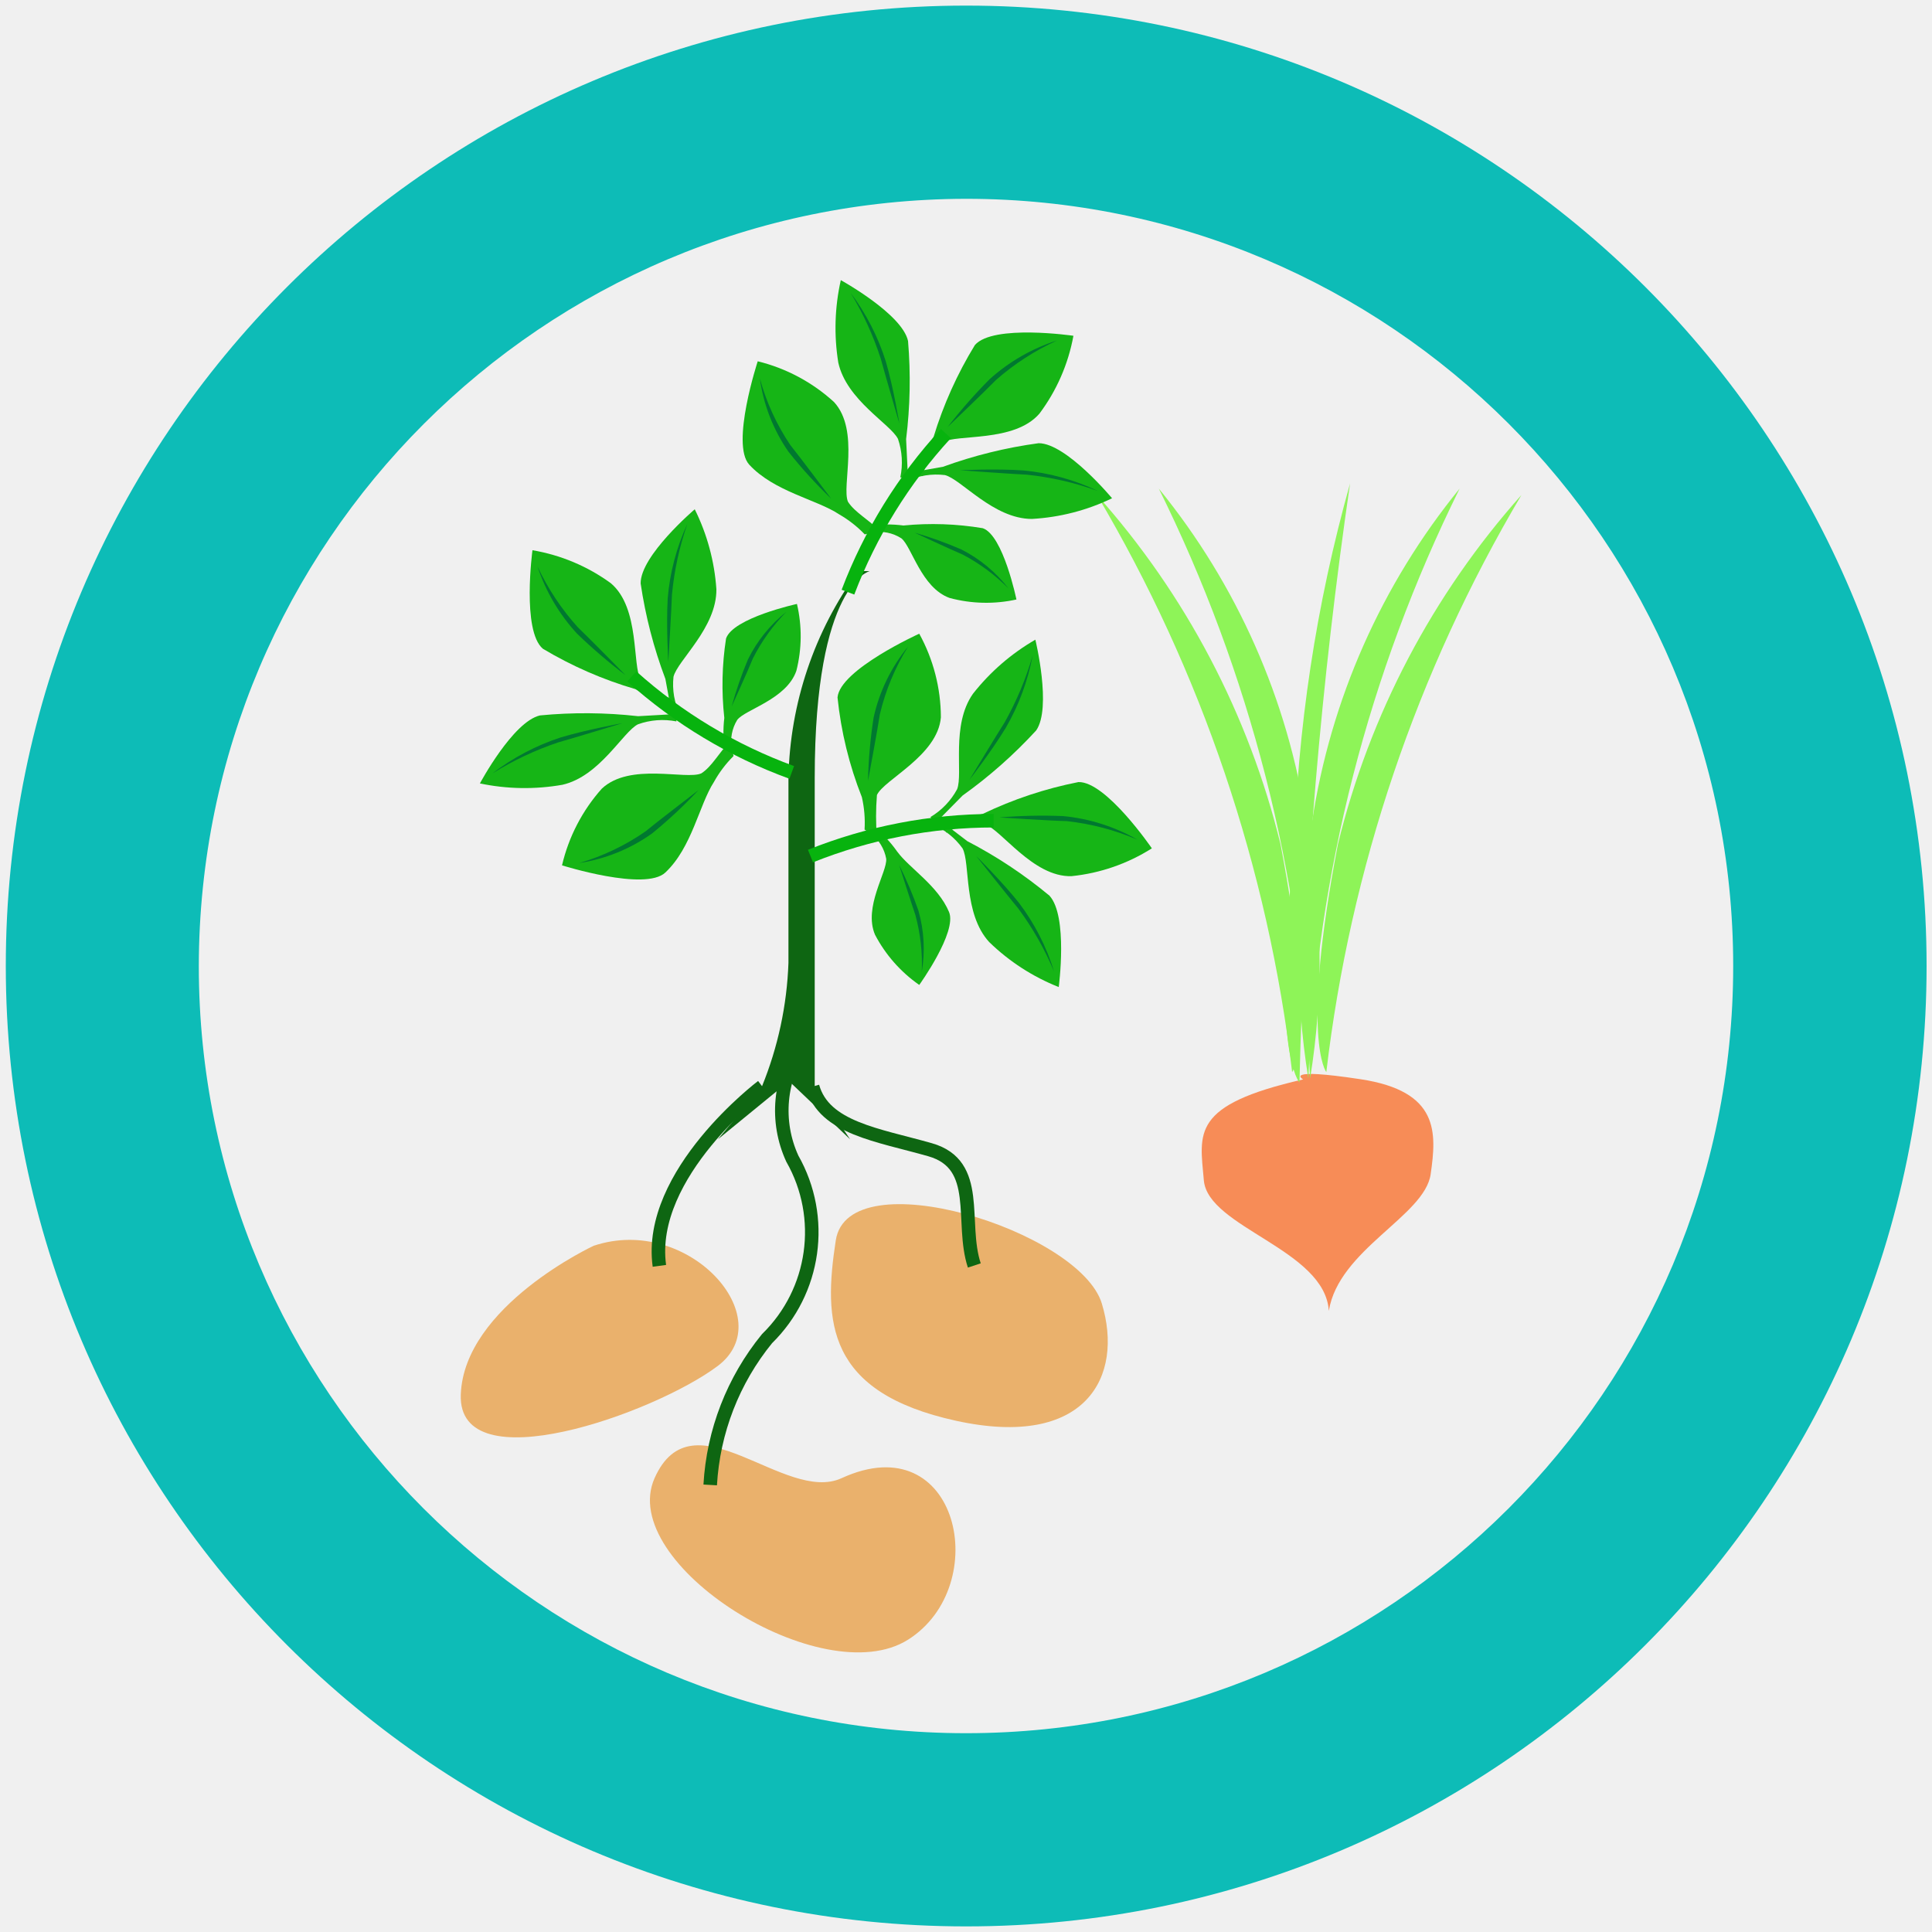
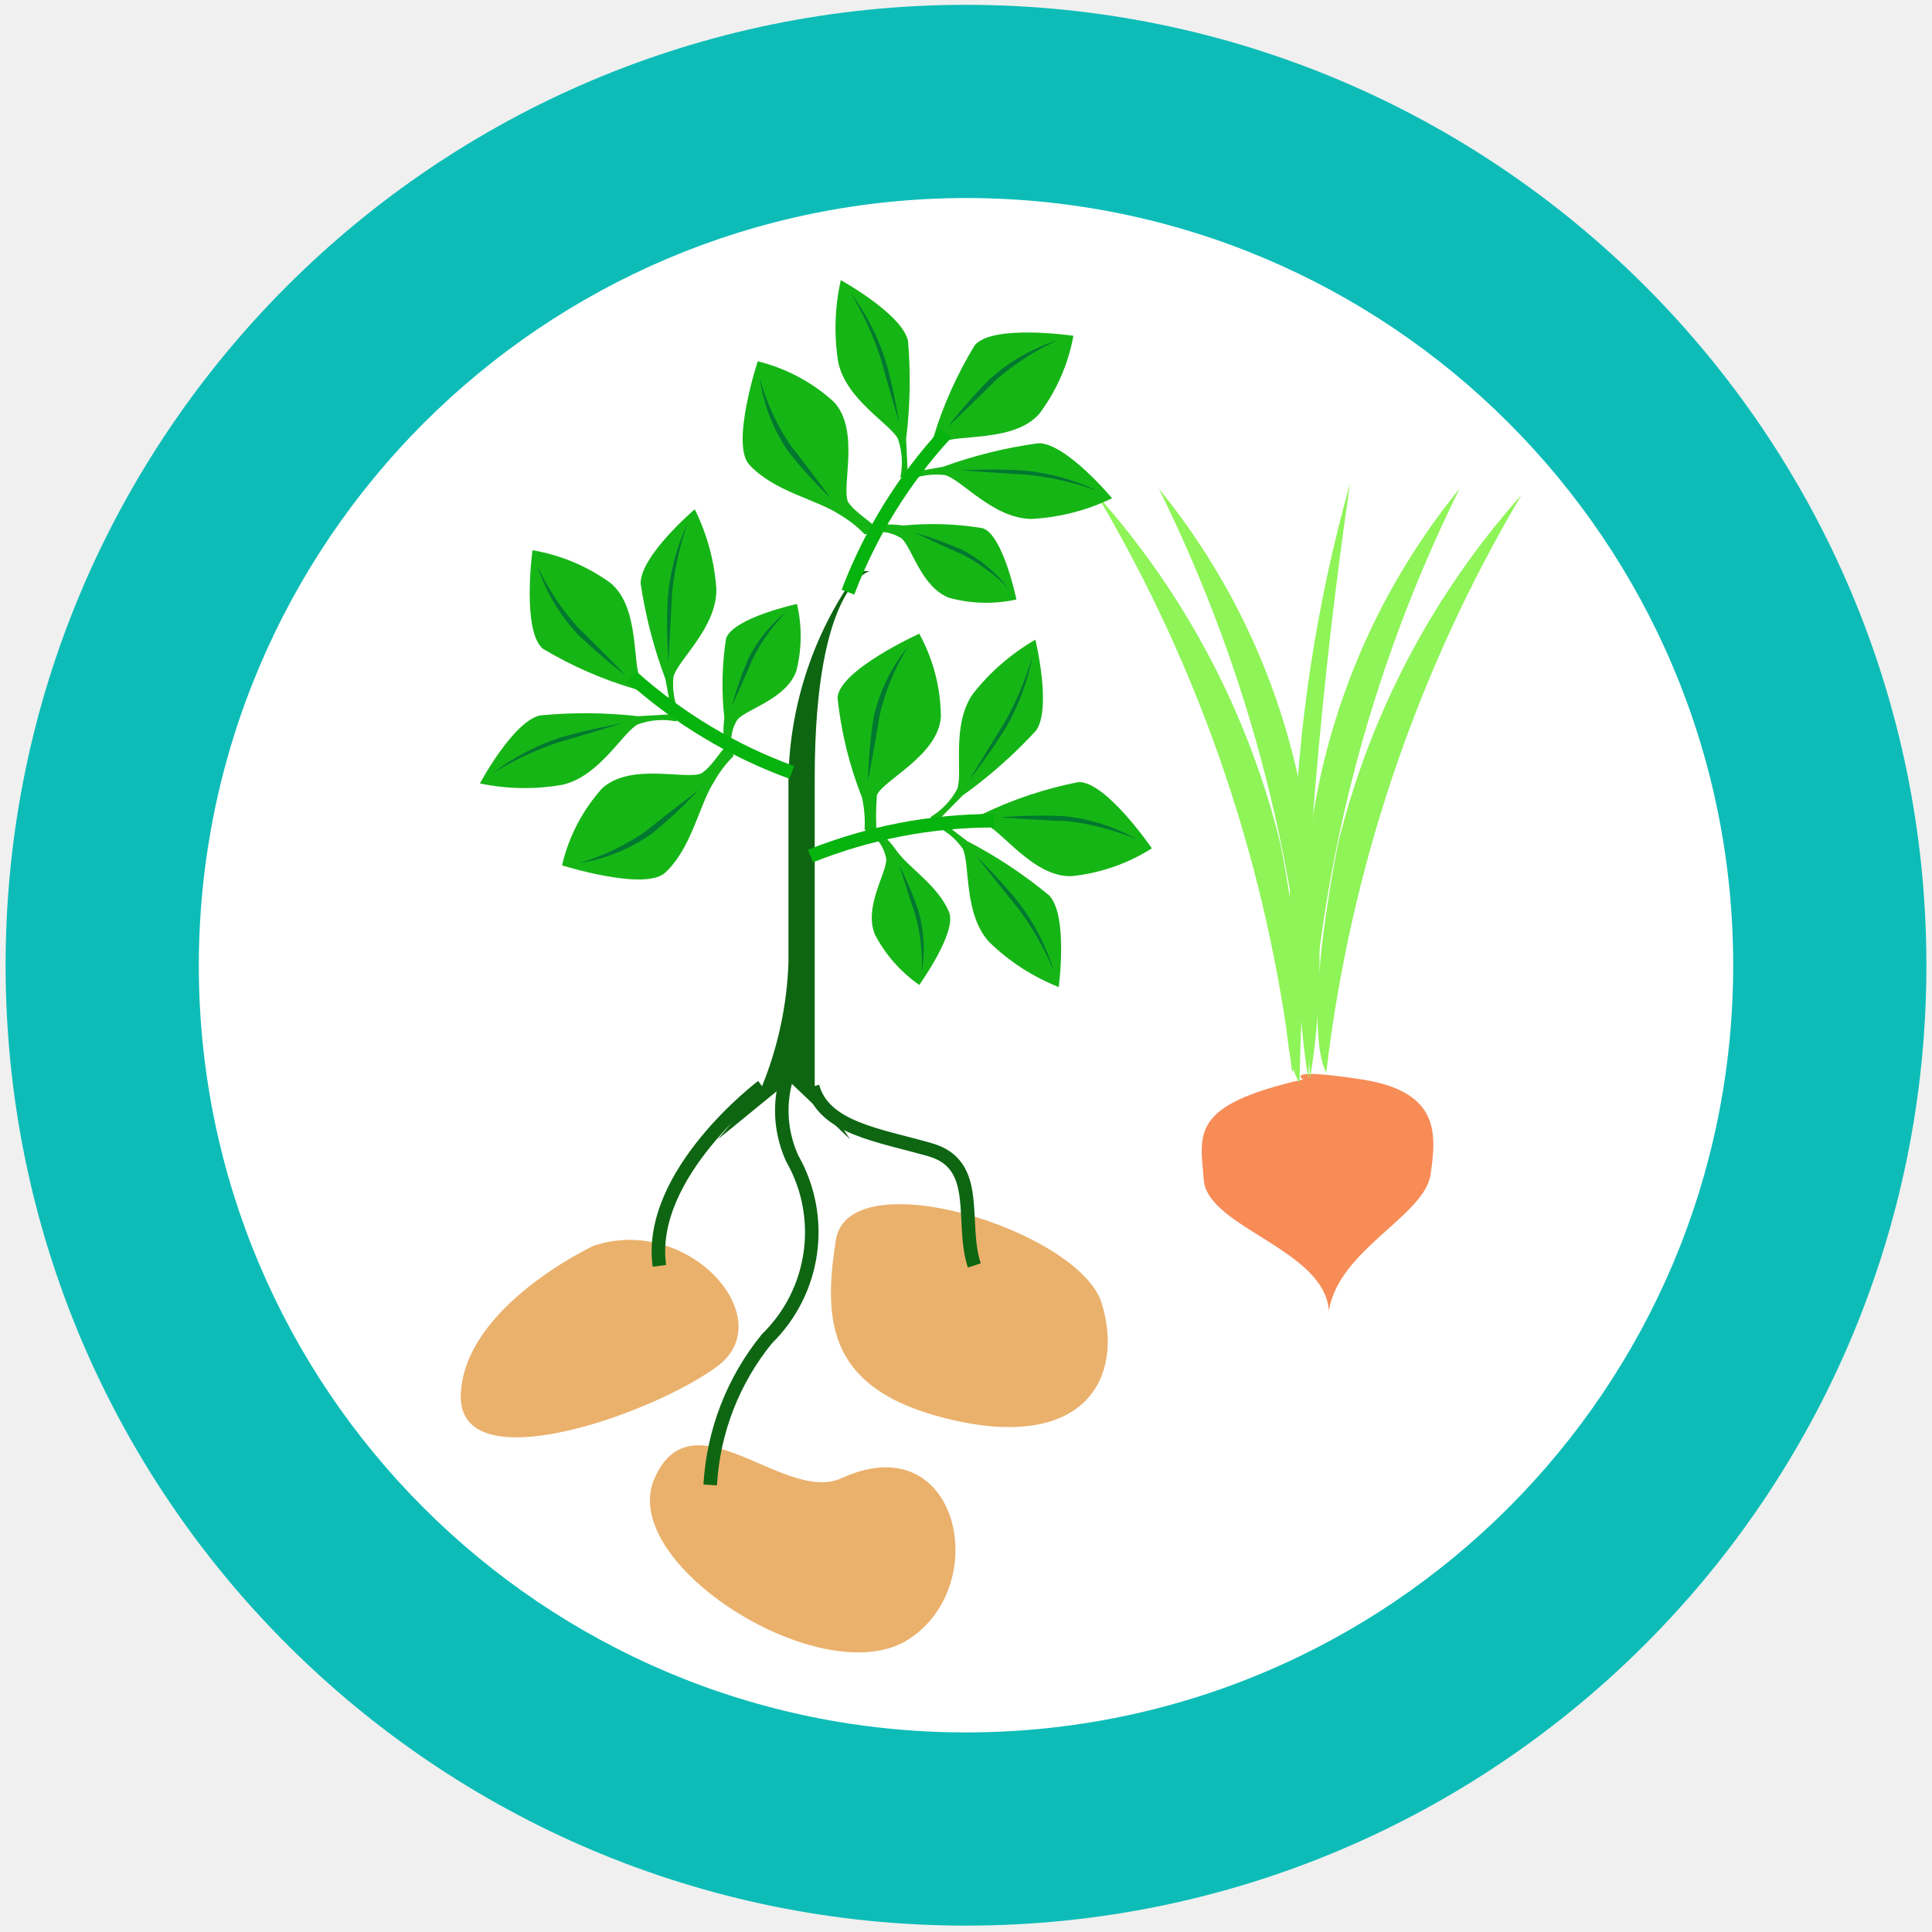
<svg xmlns="http://www.w3.org/2000/svg" width="10" height="10" viewBox="0 0 10 10">
-   <defs>
-     <clipPath id="clip-path">
-       <rect width="10" height="10" fill="none" />
-     </clipPath>
-   </defs>
+   <g id="icon-border">
+     <path d="M5,.025A4.971,4.971,0,1,0,9.971,4.997,4.971,4.971,0,0,0,5,.025Z" fill="#0dbcb7" />
+     <path d="M5,1.025A3.971,3.971,0,1,1,1.029,4.997,3.976,3.976,0,0,1,5,1.025" fill="#fff" />
+   </g>
  <g id="icons">
    <path d="M6.745,5.587c-.584.133-.535.277-.514.522s.627.358.647.676c.051-.318.496-.491.527-.707s.046-.43-.363-.492S6.745,5.587,6.745,5.587Z" fill="#f78c57" />
    <path d="M6.865,5.549a7.604,7.604,0,0,1,1.01-2.987,4.223,4.223,0,0,0-.95,1.808C6.73,5.382,6.865,5.549,6.865,5.549Z" fill="#8ef458" />
    <path d="M6.772,5.583a7.604,7.604,0,0,1,.783-3.054,3.579,3.579,0,0,0-.764,1.726A3.802,3.802,0,0,0,6.772,5.583Z" fill="#8ef458" />
    <path d="M6.688,5.549a7.604,7.604,0,0,0-1.01-2.987,4.224,4.224,0,0,1,.95,1.808C6.822,5.382,6.688,5.549,6.688,5.549Z" fill="#8ef458" />
    <path d="M6.781,5.583a7.604,7.604,0,0,0-.783-3.054,3.579,3.579,0,0,1,.764,1.726A3.804,3.804,0,0,1,6.781,5.583Z" fill="#8ef458" />
    <path d="M6.726,5.603a25.685,25.685,0,0,1,.262-3.101,7.886,7.886,0,0,0-.291,1.921C6.579,5.447,6.726,5.603,6.726,5.603Z" fill="#8ef458" />
    <g id="fb6799ad-8fec-4b42-ad43-2c52690a8564">
      <path d="M3.716,5.897l.228-.274a1.871,1.871,0,0,0,.137-.639V4.025a1.88,1.88,0,0,1,.361-1.069h.06s-.285.064-.285,1.069V5.623l.183.274-.316-.301Z" fill="#0e6612" />
    </g>
    <path d="M3.073,6.448c.492-.164.97.377.641.623s-1.345.607-1.329.148S3.073,6.448,3.073,6.448Z" fill="#eab16c" />
    <path d="M4.326,6.42c.065-.422,1.262-.051,1.377.327s-.082.754-.754.607S4.261,6.841,4.326,6.42Z" fill="#eab16c" />
    <path d="M4.356,7.651c-.294.135-.771-.443-.968,0S4.258,8.766,4.7,8.487,4.963,7.372,4.356,7.651Z" fill="#eab16c" />
    <path d="M3.413,6.552c-.066-.478.532-.929.532-.929" fill="none" stroke="#0e6612" stroke-miterlimit="10" stroke-width="0.07" />
    <path d="M3.676,7.686A1.316,1.316,0,0,1,3.97,6.929a.771.771,0,0,0,.131-.932.596.596,0,0,1,.053-.59" fill="none" stroke="#0e6612" stroke-miterlimit="10" stroke-width="0.07" />
    <path d="M5.043,6.55c-.074-.224.041-.522-.229-.599s-.548-.112-.608-.327" fill="none" stroke="#0e6612" stroke-miterlimit="10" stroke-width="0.07" />
    <path d="M4.552,2.747c-.055-.058-.126-.093-.163-.15-.034-.081.063-.369-.072-.516A.905.905,0,0,0,3.922,1.87s-.141.429-.044.535c.129.14.349.18.465.257a.595.595,0,0,1,.133.104Z" fill="#16b516" />
    <path d="M3.933,1.959a.876.876,0,0,0,.148.379,2.41,2.41,0,0,0,.221.243s-.167-.223-.211-.277A1.168,1.168,0,0,1,3.933,1.959Z" fill="#007830" />
    <path d="M4.694,2.49a.363.363,0,0,1,.197-.031c.084.021.251.227.45.227a1.095,1.095,0,0,0,.415-.107s-.237-.285-.38-.285a2.378,2.378,0,0,0-.495.122c-.133.024-.199.034-.199.034Z" fill="#16b516" />
    <path d="M5.682,2.541a1.144,1.144,0,0,0-.385-.106c-.142-.01-.328-.001-.328-.001s.277.02.347.023A1.567,1.567,0,0,1,5.682,2.541Z" fill="#007830" />
    <path d="M4.515,2.756a.212.212,0,0,1,.15.03c.054.042.103.256.25.309a.73.73,0,0,0,.346.008s-.068-.332-.174-.369a1.565,1.565,0,0,0-.411-.014.638.638,0,0,0-.18.002Z" fill="#16b516" />
    <path d="M5.22,3.046a.72.72,0,0,0-.244-.202,2.015,2.015,0,0,0-.242-.087s.197.092.248.113A.964.964,0,0,1,5.22,3.046Z" fill="#007830" />
    <path d="M4.776,2.465a.306.306,0,0,1,.101-.175c.074-.045.372.002.503-.149a.958.958,0,0,0,.176-.403s-.416-.061-.51.048a2.06,2.06,0,0,0-.214.476c-.066.121-.1.178-.1.178Z" fill="#16b516" />
    <path d="M5.472,1.762a.955.955,0,0,0-.35.201,2.69,2.69,0,0,0-.217.247s.201-.192.25-.243A1.287,1.287,0,0,1,5.472,1.762Z" fill="#007830" />
    <path d="M4.66,2.471a.376.376,0,0,0-.012-.199c-.038-.077-.266-.2-.309-.395A1.127,1.127,0,0,1,4.352,1.45s.318.175.348.315a2.449,2.449,0,0,1-.01.508c.006.135.01.201.01.201Z" fill="#16b516" />
    <path d="M4.403,1.516a1.186,1.186,0,0,1,.182.355c.04.137.07.321.07.321s-.078-.267-.096-.335A1.62,1.62,0,0,0,4.403,1.516Z" fill="#007830" />
    <path d="M4.389,3.065a2.549,2.549,0,0,1,.507-.821" fill="none" stroke="#07b30e" stroke-miterlimit="10" stroke-width="0.07" />
    <path d="M4.539,4.336a1.354,1.354,0,0,1,0-.221c.036-.08.314-.203.331-.402a.904.904,0,0,0-.112-.433s-.411.186-.423.33a1.941,1.941,0,0,0,.126.516.592.592,0,0,1,.014.168Z" fill="#16b516" />
    <path d="M4.7,3.347a.878.878,0,0,0-.178.366,2.422,2.422,0,0,0-.029.328s.051-.274.061-.343A1.17,1.17,0,0,1,4.7,3.347Z" fill="#007830" />
    <path d="M4.825,4.267a.362.362,0,0,1,.157.124c.041.076.003.338.138.485a1.095,1.095,0,0,0,.36.233s.049-.367-.048-.473a2.377,2.377,0,0,0-.425-.282c-.108-.082-.159-.123-.159-.123Z" fill="#16b516" />
    <path d="M5.456,5.029a1.143,1.143,0,0,0-.182-.356c-.089-.112-.221-.242-.221-.242s.173.218.218.272A1.562,1.562,0,0,1,5.456,5.029Z" fill="#007830" />
    <path d="M4.508,4.315a.212.212,0,0,1,.079.13c.006.068-.119.25-.058.393a.729.729,0,0,0,.229.26s.198-.275.154-.378c-.058-.137-.204-.225-.268-.312a.635.635,0,0,0-.123-.131Z" fill="#16b516" />
    <path d="M4.771,5.031a.719.719,0,0,0-.017-.317,2.019,2.019,0,0,0-.1-.237s.066.207.084.259A.963.963,0,0,1,4.771,5.031Z" fill="#007830" />
    <path d="M4.898,4.31a.306.306,0,0,1,.198-.044c.084.024.25.275.45.269a.957.957,0,0,0,.416-.144s-.237-.347-.38-.343a2.066,2.066,0,0,0-.496.165c-.133.033-.199.048-.199.048Z" fill="#16b516" />
    <path d="M5.887,4.346a.955.955,0,0,0-.385-.122,2.696,2.696,0,0,0-.329.007s.278.018.348.019A1.286,1.286,0,0,1,5.887,4.346Z" fill="#007830" />
    <path d="M4.816,4.229a.374.374,0,0,0,.138-.144c.032-.08-.033-.331.082-.494a1.127,1.127,0,0,1,.323-.28s.086.353.004.47a2.45,2.45,0,0,1-.381.337c-.095.096-.141.143-.141.143Z" fill="#16b516" />
    <path d="M5.345,3.393a1.185,1.185,0,0,1-.139.374c-.074.122-.188.269-.188.269s.144-.238.182-.297A1.621,1.621,0,0,0,5.345,3.393Z" fill="#007830" />
    <path d="M4.195,4.431a2.55,2.55,0,0,1,.948-.183" fill="none" stroke="#07b30e" stroke-miterlimit="10" stroke-width="0.07" />
    <path d="M3.778,3.839c-.057.056-.091.127-.148.164-.08.035-.369-.058-.515.079a.906.906,0,0,0-.206.397s.431.136.535.037c.138-.13.175-.351.251-.468a.596.596,0,0,1,.102-.135Z" fill="#16b516" />
    <path d="M2.998,4.467a.878.878,0,0,0,.377-.153,2.427,2.427,0,0,0,.24-.224s-.221.169-.275.214A1.171,1.171,0,0,1,2.998,4.467Z" fill="#007830" />
    <path d="M3.52,3.7a.362.362,0,0,1-.034-.197c.02-.084.224-.253.222-.453a1.097,1.097,0,0,0-.112-.414s-.282.24-.28.384a2.38,2.38,0,0,0,.128.494c.025.133.036.198.036.198Z" fill="#16b516" />
    <path d="M3.558,2.711a1.146,1.146,0,0,0-.102.387c-.008.142.003.328.003.328s.017-.278.019-.348A1.559,1.559,0,0,1,3.558,2.711Z" fill="#007830" />
    <path d="M3.788,3.876a.212.212,0,0,1,.028-.15c.041-.054.255-.106.306-.254a.729.729,0,0,0,.003-.346s-.331.072-.367.179a1.565,1.565,0,0,0-.009.411.638.638,0,0,0,.004.18Z" fill="#16b516" />
    <path d="M4.07,3.167a.72.72,0,0,0-.199.247,2.024,2.024,0,0,0-.084.243s.09-.198.11-.249A.966.966,0,0,1,4.07,3.167Z" fill="#007830" />
    <path d="M3.493,3.619A.306.306,0,0,1,3.317,3.52c-.046-.074-.003-.372-.155-.501a.959.959,0,0,0-.406-.171s-.056.417.054.51a2.061,2.061,0,0,0,.479.209c.121.064.18.097.18.097Z" fill="#16b516" />
    <path d="M2.782,2.932a.956.956,0,0,0,.205.348,2.711,2.711,0,0,0,.25.214s-.195-.199-.246-.247A1.286,1.286,0,0,1,2.782,2.932Z" fill="#007830" />
    <path d="M3.501,3.734a.374.374,0,0,0-.199.015c-.077.038-.197.269-.391.313a1.126,1.126,0,0,1-.427-.007s.171-.32.311-.352a2.443,2.443,0,0,1,.508.004c.135-.007.201-.012.201-.012Z" fill="#16b516" />
    <path d="M2.549,4.003a1.187,1.187,0,0,1,.353-.186c.137-.041.32-.074.32-.074s-.266.081-.334.1A1.624,1.624,0,0,0,2.549,4.003Z" fill="#007830" />
    <path d="M4.098,3.998a2.551,2.551,0,0,1-.828-.497" fill="none" stroke="#07b30e" stroke-miterlimit="10" stroke-width="0.07" />
  </g>
-   <g id="icon-border">
-     <g clip-path="url(#clip-path)">
-       <g clip-path="url(#clip-path)">
-         <path d="M5,1.029A3.971,3.971,0,1,1,1.029,5,3.977,3.977,0,0,1,5,1.029m0-1A4.971,4.971,0,1,0,9.972,5,4.971,4.971,0,0,0,5,.029" fill="#0dbcb7" />
-       </g>
-     </g>
-   </g>
</svg>
